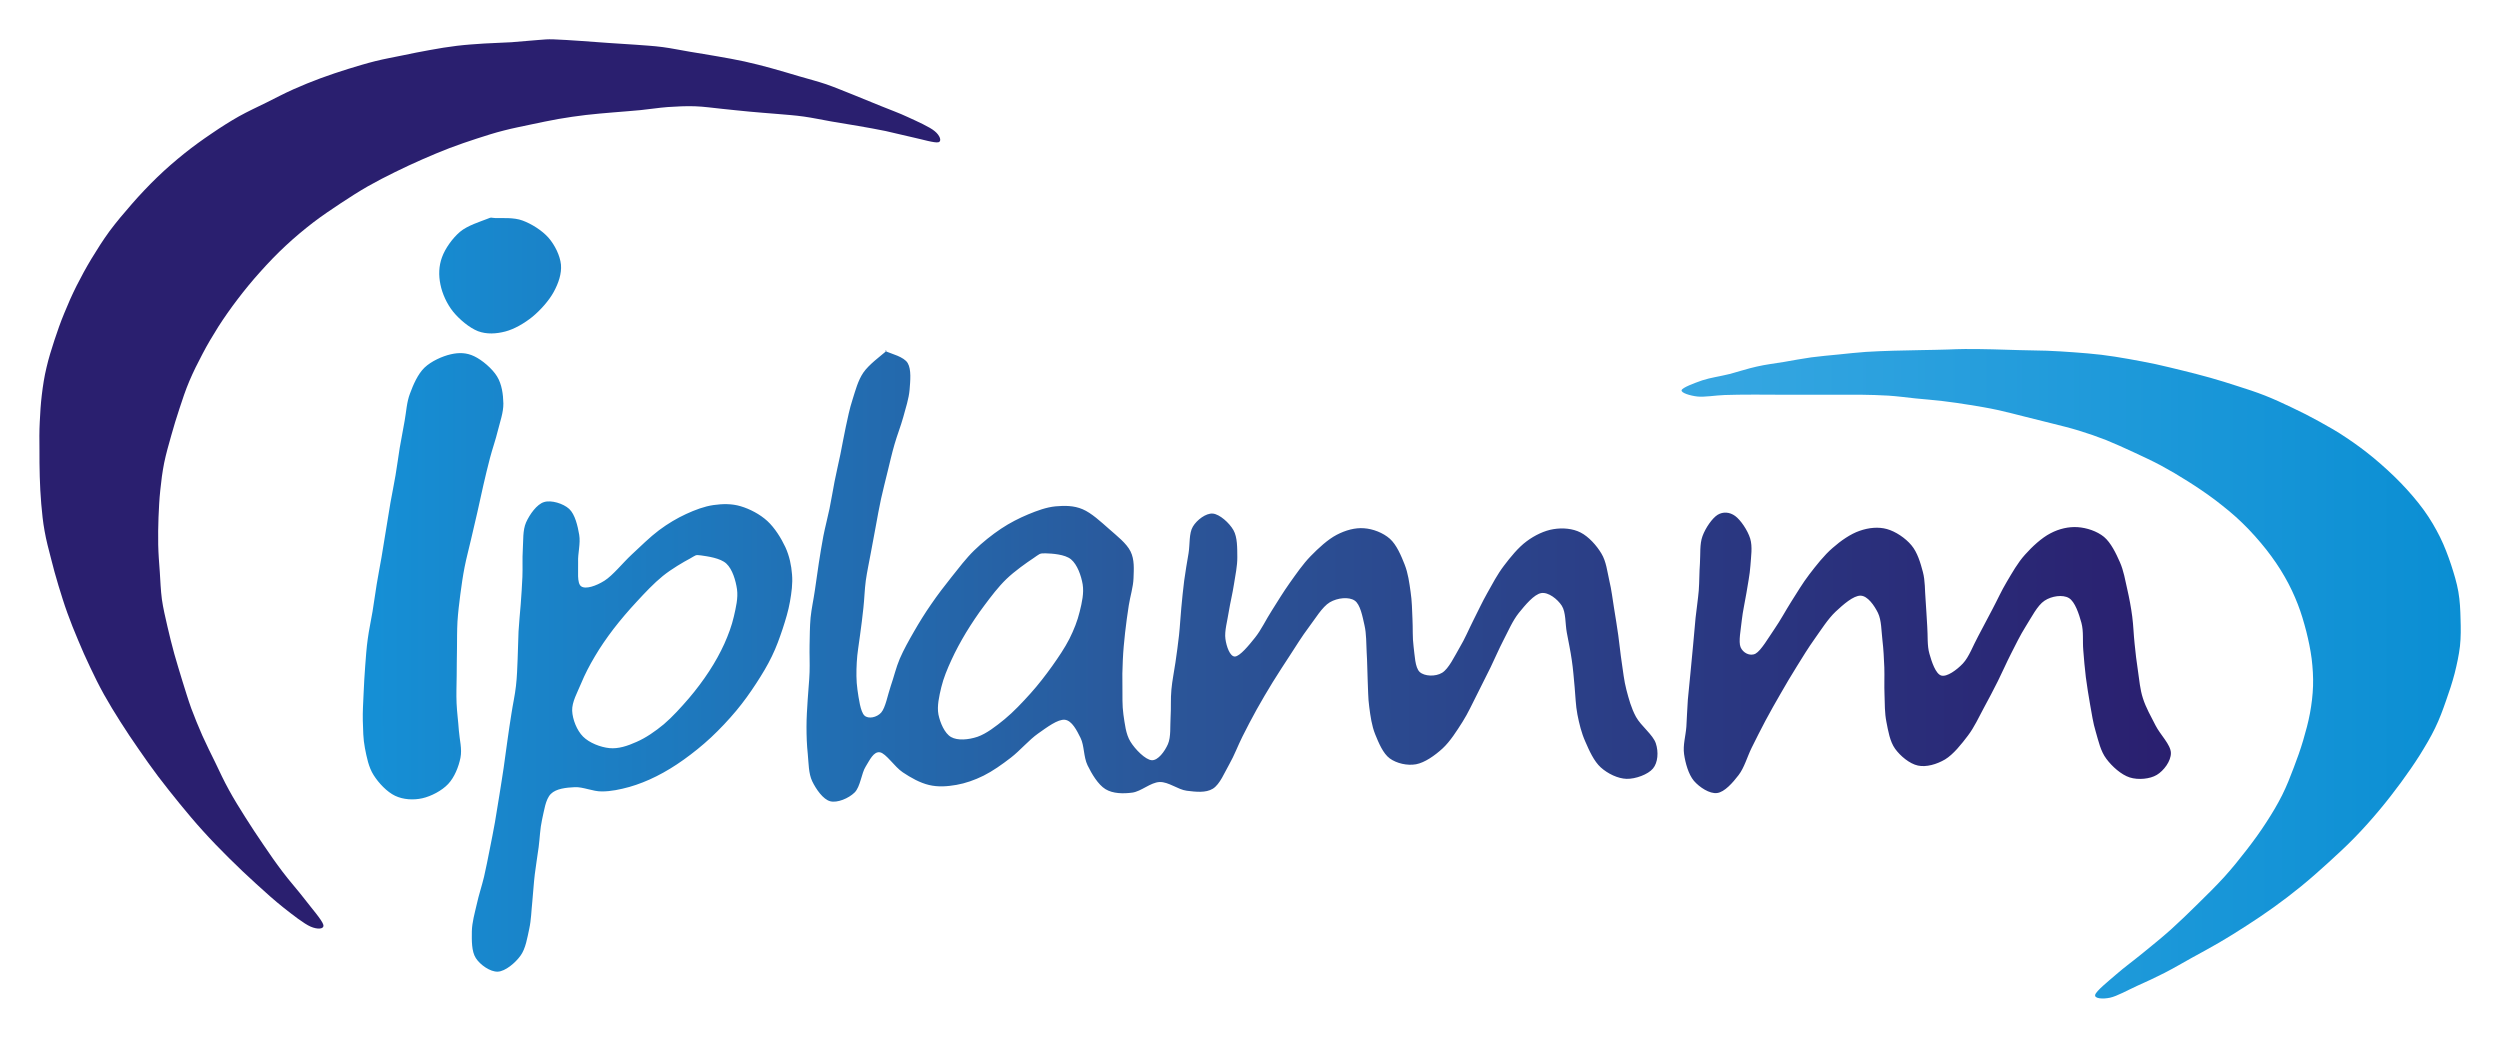
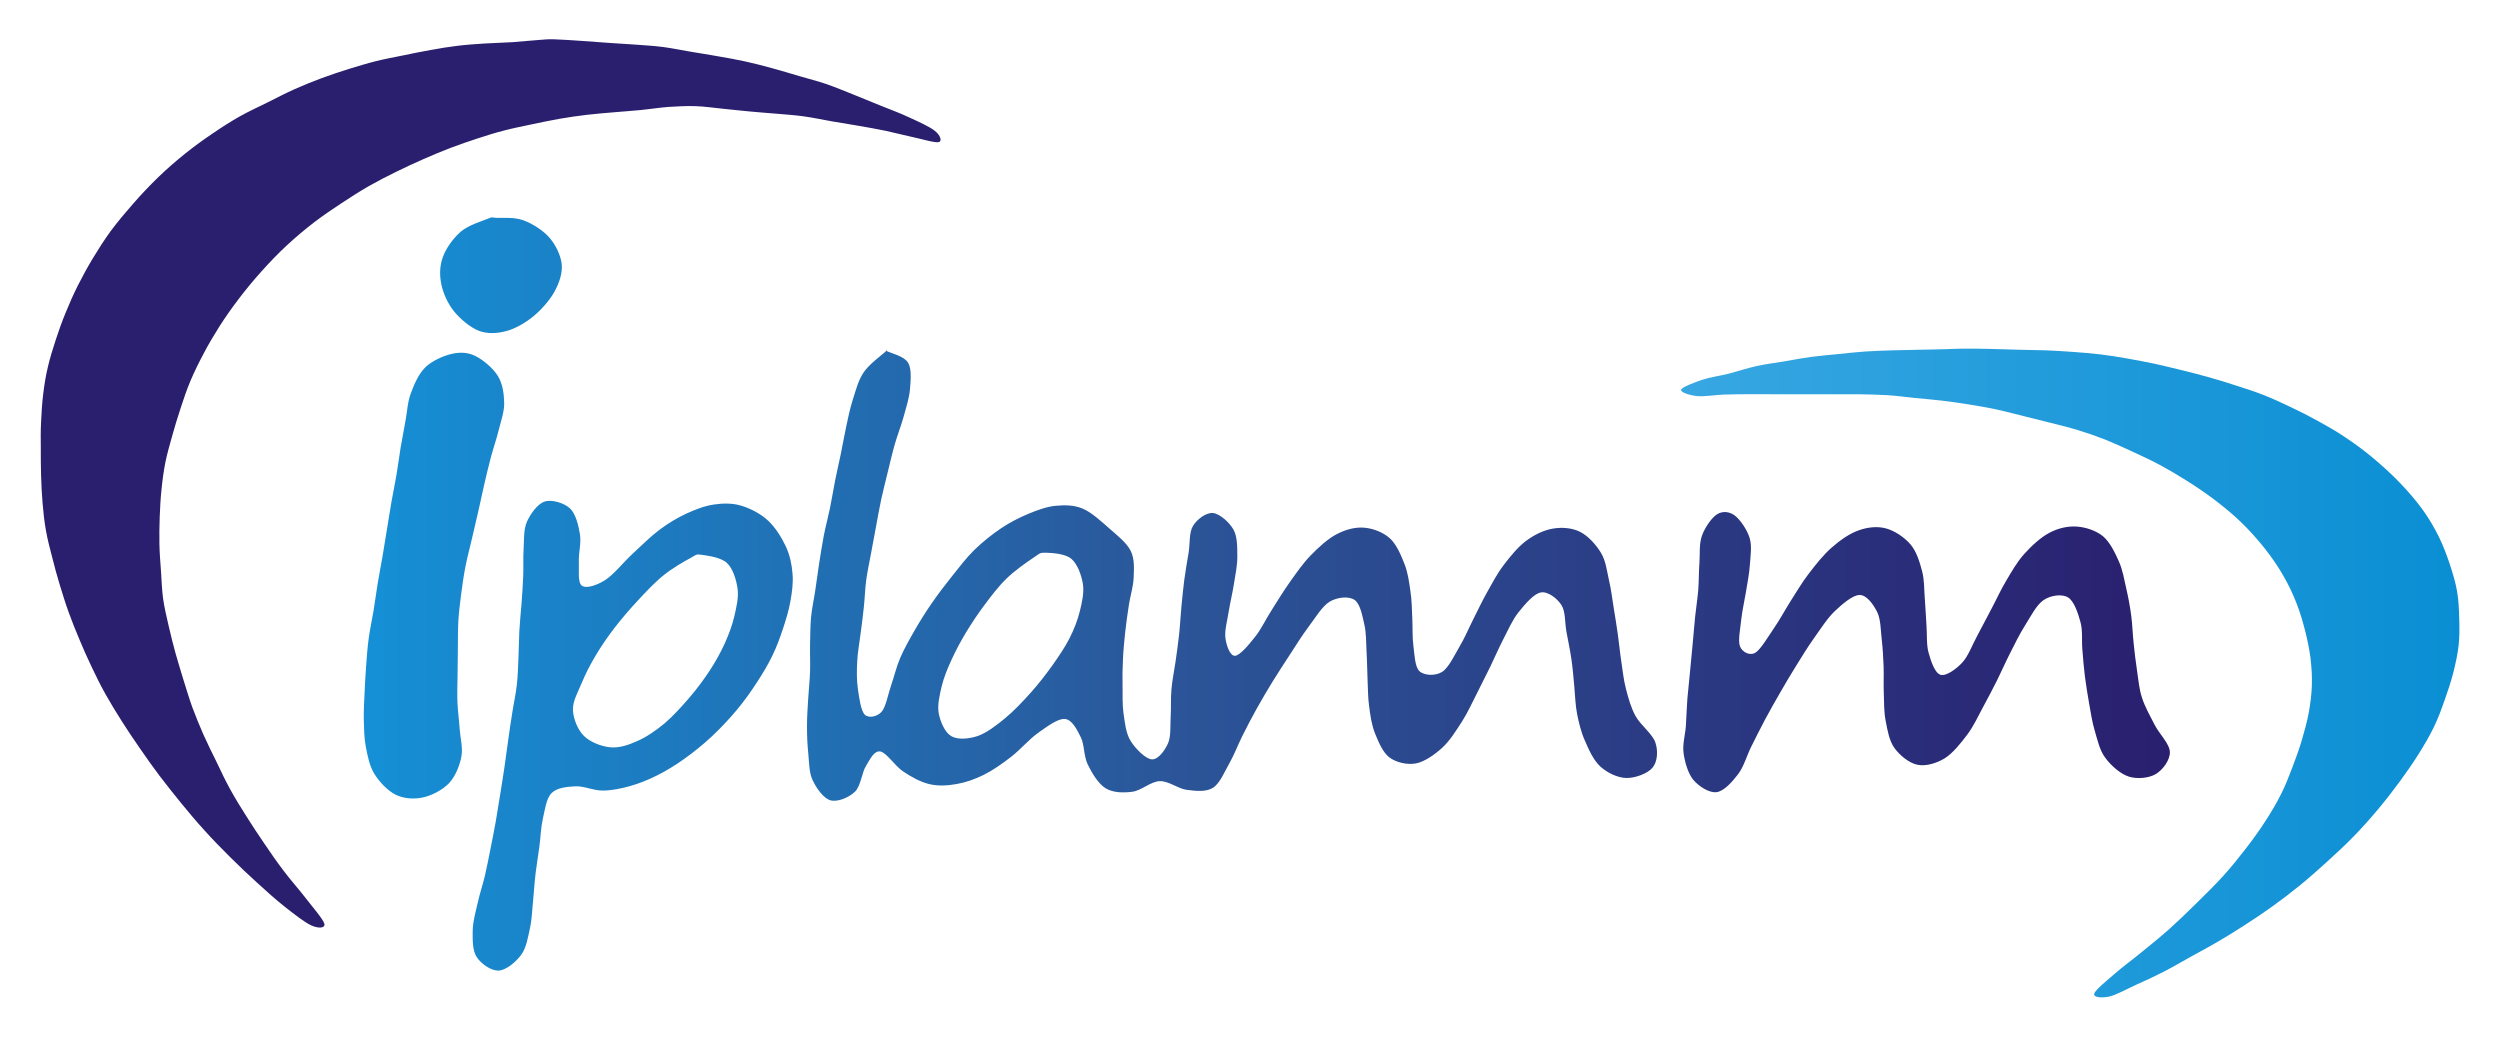
- <svg xmlns="http://www.w3.org/2000/svg" viewBox="23.4 17.8 252.2 105.2">
+ <svg xmlns="http://www.w3.org/2000/svg" width="252" height="105" viewBox="23.4 17.8 252.2 105.2">
  <defs>
    <linearGradient id="iplamm-txt" gradientUnits="userSpaceOnUse" x1="60.0" y1="0" x2="242.8" y2="0">
      <stop offset="0" stop-color="#1590d6" />
      <stop offset=".45" stop-color="#2b5598" />
      <stop offset="1" stop-color="#2a1f6f" />
    </linearGradient>
    <linearGradient id="iplamm-dir" gradientUnits="userSpaceOnUse" x1="188" y1="0" x2="272" y2="0">
      <stop offset="0" stop-color="#3aa9e3" />
      <stop offset="1" stop-color="#0a8ed3" />
    </linearGradient>
  </defs>
  <path fill="#2a1f6f" d="M77.75,21.83C77.04,21.87 75.92,22.00 75.00,22.06C74.08,22.12 73.17,22.13 72.25,22.19C71.33,22.25 70.42,22.31 69.50,22.42C68.58,22.53 67.67,22.68 66.75,22.85C65.83,23.01 64.92,23.20 64.00,23.39C63.08,23.58 62.17,23.74 61.25,23.97C60.33,24.20 59.42,24.48 58.50,24.76C57.58,25.05 56.67,25.35 55.75,25.69C54.83,26.03 53.92,26.40 53.00,26.81C52.08,27.22 51.17,27.70 50.25,28.16C49.33,28.61 48.42,29.03 47.50,29.54C46.58,30.06 45.67,30.64 44.75,31.27C43.83,31.89 42.91,32.55 42.00,33.28C41.09,34.01 40.16,34.81 39.28,35.66C38.40,36.51 37.50,37.46 36.70,38.38C35.90,39.29 35.13,40.21 34.45,41.12C33.78,42.04 33.20,42.96 32.64,43.88C32.09,44.79 31.59,45.71 31.13,46.62C30.67,47.54 30.26,48.46 29.89,49.38C29.51,50.29 29.19,51.21 28.89,52.12C28.59,53.04 28.30,53.96 28.09,54.88C27.87,55.79 27.73,56.71 27.62,57.62C27.51,58.54 27.45,59.46 27.41,60.38C27.36,61.29 27.37,62.21 27.38,63.12C27.38,64.04 27.38,64.96 27.41,65.88C27.44,66.79 27.48,67.71 27.56,68.62C27.64,69.54 27.73,70.46 27.90,71.38C28.06,72.29 28.30,73.21 28.54,74.12C28.77,75.04 29.02,75.96 29.30,76.88C29.58,77.79 29.86,78.71 30.19,79.62C30.52,80.54 30.89,81.46 31.28,82.38C31.66,83.29 32.06,84.21 32.50,85.12C32.93,86.04 33.39,86.96 33.90,87.88C34.41,88.79 34.97,89.71 35.55,90.62C36.13,91.54 36.75,92.46 37.39,93.38C38.02,94.29 38.66,95.21 39.35,96.12C40.05,97.04 40.78,97.96 41.53,98.88C42.28,99.79 43.04,100.71 43.87,101.62C44.70,102.54 45.60,103.47 46.50,104.36C47.40,105.25 48.33,106.14 49.25,106.97C50.17,107.81 51.09,108.64 52.00,109.36C52.91,110.08 54.07,110.99 54.74,111.28C55.41,111.57 56.12,111.56 56.02,111.10C55.91,110.64 54.81,109.39 54.13,108.50C53.45,107.61 52.60,106.67 51.91,105.75C51.21,104.83 50.58,103.92 49.96,103.00C49.33,102.08 48.73,101.17 48.15,100.25C47.57,99.33 47.00,98.42 46.50,97.50C45.99,96.58 45.57,95.67 45.13,94.75C44.68,93.83 44.22,92.92 43.81,92.00C43.41,91.08 43.03,90.17 42.69,89.25C42.36,88.33 42.09,87.42 41.80,86.50C41.52,85.58 41.24,84.67 40.98,83.75C40.73,82.83 40.50,81.92 40.29,81.00C40.08,80.08 39.86,79.17 39.73,78.25C39.61,77.33 39.58,76.42 39.52,75.50C39.45,74.58 39.38,73.67 39.36,72.75C39.34,71.83 39.36,70.92 39.39,70.00C39.43,69.08 39.47,68.17 39.57,67.25C39.66,66.33 39.78,65.42 39.96,64.50C40.15,63.58 40.41,62.67 40.67,61.75C40.93,60.83 41.20,59.92 41.51,59.00C41.81,58.08 42.11,57.17 42.50,56.25C42.89,55.33 43.34,54.42 43.83,53.50C44.31,52.58 44.85,51.67 45.43,50.75C46.02,49.83 46.66,48.92 47.36,48.00C48.06,47.08 48.81,46.16 49.63,45.25C50.44,44.34 51.35,43.39 52.25,42.56C53.15,41.72 54.08,40.95 55.00,40.24C55.92,39.54 56.83,38.93 57.75,38.32C58.67,37.71 59.58,37.13 60.50,36.60C61.42,36.08 62.33,35.61 63.25,35.16C64.17,34.71 65.08,34.28 66.00,33.88C66.92,33.48 67.83,33.09 68.75,32.74C69.67,32.39 70.58,32.08 71.50,31.78C72.42,31.48 73.33,31.19 74.25,30.96C75.17,30.72 76.08,30.55 77.00,30.35C77.92,30.16 78.83,29.96 79.75,29.80C80.67,29.64 81.58,29.51 82.50,29.40C83.42,29.29 84.33,29.22 85.25,29.14C86.17,29.06 87.08,29.00 88.00,28.91C88.92,28.82 89.83,28.67 90.75,28.60C91.67,28.54 92.58,28.49 93.50,28.52C94.42,28.55 95.33,28.69 96.25,28.78C97.17,28.87 98.08,28.98 99.00,29.06C99.92,29.15 100.83,29.21 101.75,29.29C102.67,29.37 103.58,29.43 104.50,29.56C105.42,29.69 106.33,29.89 107.25,30.05C108.17,30.21 109.08,30.35 110.00,30.51C110.92,30.67 111.83,30.83 112.75,31.02C113.67,31.22 114.61,31.47 115.50,31.66C116.39,31.85 117.71,32.25 118.07,32.15C118.44,32.04 118.21,31.45 117.69,31.03C117.18,30.60 115.91,30.04 115.00,29.62C114.09,29.19 113.17,28.87 112.25,28.49C111.33,28.12 110.42,27.74 109.50,27.37C108.58,27.01 107.67,26.62 106.75,26.30C105.83,25.99 104.92,25.76 104.00,25.49C103.08,25.22 102.17,24.94 101.25,24.69C100.33,24.44 99.42,24.20 98.50,24.00C97.58,23.80 96.67,23.64 95.75,23.48C94.83,23.31 93.92,23.18 93.00,23.02C92.08,22.87 91.17,22.67 90.25,22.55C89.33,22.43 88.42,22.38 87.50,22.31C86.58,22.24 85.67,22.19 84.75,22.13C83.83,22.06 82.92,21.99 82.00,21.93C81.08,21.87 79.96,21.79 79.25,21.77C78.54,21.75 78.46,21.78 77.75,21.83Z" />
  <path fill="url(#iplamm-dir)" d="M219.88,53.06C219.12,53.08 218.04,53.11 217.12,53.12C216.21,53.14 215.29,53.15 214.38,53.18C213.46,53.21 212.54,53.24 211.62,53.30C210.71,53.37 209.79,53.46 208.88,53.56C207.96,53.65 207.04,53.73 206.12,53.85C205.21,53.98 204.29,54.15 203.38,54.31C202.46,54.46 201.54,54.57 200.62,54.78C199.71,54.98 198.79,55.29 197.88,55.53C196.96,55.76 195.93,55.90 195.12,56.17C194.32,56.45 193.13,56.89 193.04,57.16C192.96,57.43 193.90,57.72 194.63,57.80C195.35,57.88 196.46,57.68 197.38,57.65C198.29,57.62 199.21,57.61 200.12,57.61C201.04,57.60 201.96,57.62 202.88,57.62C203.79,57.63 204.71,57.62 205.62,57.62C206.54,57.62 207.46,57.62 208.38,57.62C209.29,57.62 210.21,57.61 211.12,57.62C212.04,57.64 212.96,57.65 213.88,57.71C214.79,57.77 215.71,57.89 216.62,57.99C217.54,58.08 218.46,58.15 219.38,58.26C220.29,58.37 221.21,58.50 222.12,58.65C223.04,58.80 223.96,58.95 224.88,59.15C225.79,59.35 226.71,59.59 227.62,59.82C228.54,60.05 229.46,60.27 230.38,60.51C231.29,60.74 232.21,60.96 233.12,61.24C234.04,61.52 234.96,61.84 235.88,62.20C236.79,62.57 237.71,62.99 238.62,63.41C239.54,63.84 240.46,64.26 241.38,64.75C242.29,65.24 243.21,65.78 244.12,66.36C245.04,66.94 245.96,67.56 246.88,68.25C247.79,68.95 248.74,69.71 249.60,70.55C250.46,71.38 251.31,72.34 252.03,73.25C252.74,74.16 253.37,75.08 253.89,76.00C254.42,76.92 254.84,77.83 255.20,78.75C255.56,79.67 255.82,80.58 256.06,81.50C256.29,82.42 256.48,83.33 256.60,84.25C256.71,85.17 256.77,86.08 256.74,87.00C256.71,87.92 256.60,88.83 256.43,89.75C256.26,90.67 256.01,91.58 255.74,92.50C255.47,93.42 255.14,94.33 254.79,95.25C254.44,96.17 254.09,97.08 253.63,98.00C253.17,98.92 252.63,99.83 252.03,100.75C251.44,101.67 250.78,102.58 250.07,103.50C249.36,104.42 248.62,105.34 247.80,106.25C246.97,107.16 246.03,108.09 245.12,108.98C244.22,109.87 243.29,110.77 242.38,111.59C241.46,112.41 240.54,113.15 239.62,113.90C238.71,114.65 237.69,115.39 236.88,116.10C236.06,116.81 234.86,117.77 234.76,118.16C234.66,118.55 235.55,118.60 236.25,118.45C236.96,118.30 238.08,117.67 239.00,117.25C239.92,116.84 240.83,116.42 241.75,115.95C242.67,115.48 243.58,114.94 244.50,114.43C245.42,113.92 246.33,113.44 247.25,112.90C248.17,112.36 249.08,111.80 250.00,111.20C250.92,110.61 251.83,110.00 252.75,109.34C253.67,108.68 254.58,107.99 255.50,107.24C256.42,106.49 257.34,105.68 258.25,104.85C259.16,104.02 260.12,103.14 260.98,102.25C261.85,101.36 262.68,100.42 263.45,99.50C264.22,98.58 264.92,97.67 265.60,96.75C266.27,95.83 266.91,94.92 267.49,94.00C268.06,93.08 268.61,92.17 269.05,91.25C269.50,90.33 269.83,89.42 270.15,88.50C270.48,87.58 270.78,86.67 271.02,85.75C271.25,84.83 271.45,83.92 271.56,83.00C271.66,82.08 271.65,81.17 271.62,80.25C271.60,79.33 271.56,78.42 271.40,77.50C271.24,76.58 270.96,75.67 270.66,74.75C270.35,73.83 270.01,72.92 269.56,72.00C269.10,71.08 268.57,70.16 267.91,69.25C267.25,68.34 266.43,67.39 265.59,66.52C264.75,65.65 263.79,64.78 262.88,64.02C261.96,63.26 261.04,62.58 260.12,61.97C259.21,61.35 258.29,60.83 257.38,60.33C256.46,59.82 255.54,59.35 254.62,58.92C253.71,58.48 252.79,58.06 251.88,57.70C250.96,57.34 250.04,57.04 249.12,56.75C248.21,56.45 247.29,56.17 246.38,55.91C245.46,55.65 244.54,55.42 243.62,55.19C242.71,54.97 241.79,54.74 240.88,54.54C239.96,54.35 239.04,54.17 238.12,54.01C237.21,53.85 236.29,53.70 235.38,53.59C234.46,53.48 233.54,53.41 232.62,53.34C231.71,53.27 230.79,53.22 229.88,53.18C228.96,53.15 228.04,53.15 227.12,53.12C226.21,53.10 225.29,53.06 224.38,53.04C223.46,53.02 222.38,53.00 221.62,53.01C220.88,53.01 220.62,53.04 219.88,53.06Z" />
  <path fill="url(#iplamm-txt)" fill-rule="evenodd" d="M196.68,69.73C196.13,70.07 195.45,71.06 195.15,71.88C194.85,72.69 194.95,73.71 194.89,74.62C194.82,75.54 194.84,76.46 194.77,77.38C194.69,78.29 194.55,79.21 194.45,80.12C194.36,81.04 194.29,81.96 194.20,82.88C194.12,83.79 194.03,84.71 193.94,85.62C193.86,86.54 193.75,87.46 193.67,88.38C193.60,89.29 193.58,90.21 193.52,91.12C193.45,92.04 193.16,92.97 193.29,93.88C193.42,94.78 193.73,95.91 194.28,96.57C194.84,97.22 195.87,97.90 196.62,97.80C197.37,97.71 198.21,96.75 198.79,95.99C199.37,95.23 199.65,94.17 200.10,93.25C200.55,92.33 201.02,91.42 201.50,90.50C201.99,89.58 202.51,88.67 203.04,87.75C203.56,86.83 204.11,85.92 204.68,85.00C205.25,84.08 205.81,83.16 206.46,82.25C207.11,81.34 207.80,80.24 208.57,79.51C209.34,78.79 210.38,77.87 211.10,77.89C211.81,77.91 212.48,78.88 212.85,79.63C213.21,80.38 213.19,81.46 213.30,82.38C213.41,83.29 213.45,84.21 213.49,85.12C213.52,86.04 213.47,86.96 213.51,87.88C213.54,88.79 213.52,89.71 213.70,90.62C213.88,91.54 214.05,92.60 214.58,93.34C215.11,94.07 216.04,94.85 216.88,95.03C217.72,95.21 218.77,94.91 219.62,94.41C220.46,93.90 221.28,92.86 221.93,92.00C222.58,91.14 223.01,90.17 223.51,89.25C224.01,88.33 224.49,87.42 224.95,86.50C225.41,85.58 225.80,84.67 226.27,83.75C226.74,82.83 227.19,81.89 227.75,81.00C228.32,80.11 228.92,78.88 229.65,78.40C230.37,77.92 231.49,77.76 232.11,78.13C232.73,78.50 233.13,79.75 233.37,80.62C233.61,81.50 233.48,82.46 233.56,83.38C233.63,84.29 233.71,85.21 233.82,86.12C233.94,87.04 234.09,87.96 234.25,88.88C234.42,89.79 234.54,90.71 234.82,91.62C235.09,92.54 235.31,93.59 235.89,94.35C236.46,95.12 237.40,95.96 238.25,96.23C239.10,96.50 240.29,96.39 240.98,95.97C241.67,95.56 242.42,94.58 242.40,93.75C242.38,92.92 241.33,91.92 240.86,91.00C240.39,90.08 239.87,89.17 239.58,88.25C239.28,87.33 239.22,86.42 239.08,85.50C238.94,84.58 238.83,83.67 238.74,82.75C238.64,81.83 238.62,80.92 238.50,80.00C238.38,79.08 238.21,78.17 238.00,77.25C237.79,76.33 237.64,75.38 237.25,74.50C236.86,73.62 236.35,72.55 235.65,71.96C234.94,71.38 233.90,71.04 233.00,70.98C232.10,70.92 231.14,71.13 230.25,71.60C229.36,72.06 228.41,72.94 227.68,73.76C226.94,74.58 226.39,75.58 225.84,76.50C225.29,77.42 224.89,78.33 224.40,79.25C223.92,80.17 223.44,81.09 222.95,82.00C222.45,82.91 222.04,84.07 221.42,84.73C220.80,85.39 219.80,86.11 219.24,85.95C218.67,85.79 218.27,84.57 218.04,83.75C217.80,82.93 217.89,81.92 217.82,81.00C217.76,80.08 217.72,79.17 217.65,78.25C217.57,77.33 217.62,76.41 217.38,75.50C217.14,74.59 216.83,73.52 216.22,72.80C215.62,72.08 214.62,71.41 213.75,71.17C212.88,70.93 211.91,71.03 211.00,71.35C210.09,71.66 209.11,72.34 208.27,73.08C207.42,73.81 206.61,74.85 205.92,75.75C205.23,76.65 204.69,77.58 204.10,78.50C203.52,79.42 203.01,80.38 202.41,81.25C201.81,82.12 201.06,83.43 200.50,83.74C199.93,84.04 199.22,83.65 198.99,83.09C198.76,82.53 199.02,81.29 199.11,80.38C199.21,79.46 199.43,78.54 199.58,77.62C199.72,76.71 199.92,75.79 199.98,74.88C200.04,73.96 200.21,72.96 199.96,72.13C199.70,71.29 198.99,70.25 198.44,69.85C197.89,69.45 197.23,69.40 196.68,69.73ZM78.28,68.45C77.55,68.67 76.83,69.70 76.47,70.50C76.12,71.30 76.20,72.33 76.14,73.25C76.08,74.17 76.14,75.08 76.10,76.00C76.07,76.92 75.99,77.83 75.93,78.75C75.86,79.67 75.76,80.58 75.71,81.50C75.66,82.42 75.67,83.33 75.62,84.25C75.58,85.17 75.56,86.08 75.45,87.00C75.35,87.92 75.14,88.83 75.00,89.75C74.85,90.67 74.72,91.58 74.59,92.50C74.45,93.42 74.35,94.33 74.21,95.25C74.08,96.17 73.92,97.08 73.78,98.00C73.63,98.92 73.49,99.83 73.33,100.75C73.17,101.67 72.98,102.58 72.80,103.50C72.62,104.42 72.44,105.33 72.23,106.25C72.01,107.17 71.70,108.08 71.50,109.00C71.29,109.92 71.02,110.84 71.00,111.75C70.99,112.66 70.96,113.77 71.40,114.45C71.83,115.13 72.87,115.86 73.62,115.82C74.37,115.79 75.38,114.94 75.90,114.22C76.43,113.50 76.59,112.41 76.79,111.50C76.99,110.59 77.00,109.67 77.10,108.75C77.19,107.83 77.24,106.92 77.35,106.00C77.46,105.08 77.62,104.17 77.74,103.25C77.86,102.33 77.88,101.39 78.08,100.50C78.29,99.61 78.42,98.44 78.97,97.89C79.51,97.35 80.52,97.25 81.38,97.21C82.23,97.17 83.21,97.65 84.12,97.64C85.04,97.64 85.96,97.44 86.88,97.19C87.79,96.93 88.71,96.57 89.62,96.11C90.54,95.65 91.46,95.09 92.38,94.43C93.29,93.78 94.24,93.02 95.12,92.20C96.00,91.38 96.91,90.41 97.67,89.50C98.43,88.59 99.08,87.67 99.68,86.75C100.28,85.83 100.83,84.92 101.27,84.00C101.72,83.08 102.04,82.17 102.35,81.25C102.65,80.33 102.93,79.42 103.09,78.50C103.25,77.58 103.38,76.67 103.30,75.75C103.23,74.83 103.04,73.90 102.63,73.00C102.21,72.10 101.56,71.05 100.81,70.36C100.06,69.67 99.03,69.14 98.12,68.87C97.22,68.60 96.29,68.62 95.38,68.75C94.46,68.88 93.54,69.23 92.62,69.65C91.71,70.07 90.79,70.61 89.88,71.29C88.96,71.98 88.04,72.90 87.12,73.75C86.21,74.60 85.22,75.85 84.38,76.38C83.53,76.92 82.47,77.27 82.03,76.95C81.58,76.64 81.75,75.37 81.72,74.50C81.68,73.63 81.98,72.64 81.83,71.75C81.68,70.86 81.41,69.69 80.82,69.14C80.22,68.59 79.00,68.22 78.28,68.45ZM94.12,73.83C94.74,73.92 96.08,74.09 96.68,74.66C97.29,75.23 97.62,76.36 97.75,77.25C97.87,78.14 97.64,79.08 97.43,80.00C97.22,80.92 96.88,81.83 96.47,82.75C96.05,83.67 95.55,84.58 94.95,85.50C94.35,86.42 93.65,87.36 92.89,88.25C92.12,89.14 91.24,90.12 90.37,90.86C89.49,91.59 88.54,92.24 87.62,92.64C86.71,93.05 85.78,93.36 84.88,93.27C83.97,93.18 82.85,92.74 82.22,92.11C81.60,91.49 81.16,90.39 81.12,89.50C81.09,88.61 81.64,87.67 82.02,86.75C82.40,85.83 82.87,84.92 83.42,84.00C83.96,83.08 84.59,82.17 85.29,81.25C86.00,80.33 86.80,79.39 87.63,78.50C88.45,77.61 89.36,76.64 90.26,75.91C91.15,75.19 92.36,74.49 93.00,74.15C93.64,73.80 93.51,73.75 94.12,73.83ZM68.88,53.54C68.04,53.73 66.91,54.23 66.22,54.89C65.54,55.55 65.09,56.61 64.76,57.50C64.42,58.39 64.39,59.33 64.22,60.25C64.05,61.17 63.88,62.08 63.72,63.00C63.57,63.92 63.46,64.83 63.30,65.75C63.15,66.67 62.95,67.58 62.79,68.50C62.63,69.42 62.49,70.33 62.34,71.25C62.19,72.17 62.04,73.08 61.89,74.00C61.73,74.92 61.55,75.83 61.40,76.75C61.25,77.67 61.13,78.58 60.98,79.50C60.83,80.42 60.62,81.33 60.50,82.25C60.37,83.17 60.31,84.08 60.24,85.00C60.17,85.92 60.12,86.83 60.08,87.75C60.04,88.67 59.98,89.58 60.00,90.50C60.03,91.42 60.03,92.33 60.21,93.25C60.39,94.17 60.58,95.19 61.09,95.99C61.60,96.80 62.44,97.69 63.26,98.08C64.08,98.47 65.11,98.53 66.00,98.33C66.89,98.13 67.97,97.57 68.61,96.89C69.25,96.21 69.67,95.15 69.85,94.25C70.03,93.35 69.76,92.42 69.69,91.50C69.63,90.58 69.50,89.67 69.46,88.75C69.42,87.83 69.46,86.92 69.47,86.00C69.47,85.08 69.49,84.17 69.50,83.25C69.51,82.33 69.50,81.42 69.55,80.50C69.61,79.58 69.72,78.67 69.84,77.75C69.96,76.83 70.09,75.92 70.27,75.00C70.45,74.08 70.70,73.17 70.91,72.25C71.13,71.33 71.34,70.42 71.55,69.50C71.76,68.58 71.95,67.67 72.16,66.75C72.38,65.83 72.58,64.92 72.83,64.00C73.07,63.08 73.40,62.17 73.62,61.25C73.85,60.33 74.19,59.41 74.18,58.50C74.16,57.59 74.03,56.56 73.54,55.77C73.05,54.97 72.02,54.11 71.24,53.74C70.47,53.37 69.71,53.35 68.88,53.54ZM112.65,53.35C112.25,53.70 111.04,54.59 110.50,55.38C109.95,56.18 109.69,57.21 109.40,58.12C109.10,59.04 108.92,59.96 108.72,60.88C108.52,61.79 108.37,62.71 108.18,63.62C107.99,64.54 107.77,65.46 107.59,66.38C107.41,67.29 107.27,68.21 107.08,69.12C106.89,70.04 106.64,70.96 106.46,71.88C106.28,72.79 106.15,73.71 106.00,74.62C105.86,75.54 105.74,76.46 105.60,77.38C105.47,78.29 105.26,79.21 105.17,80.12C105.09,81.04 105.09,81.96 105.07,82.88C105.05,83.79 105.10,84.71 105.07,85.62C105.04,86.54 104.93,87.46 104.88,88.38C104.82,89.29 104.76,90.21 104.76,91.12C104.76,92.04 104.79,92.96 104.89,93.88C104.98,94.79 104.96,95.83 105.34,96.62C105.72,97.41 106.44,98.45 107.15,98.63C107.86,98.82 109.01,98.34 109.61,97.75C110.20,97.17 110.30,95.80 110.73,95.13C111.15,94.45 111.53,93.60 112.16,93.69C112.78,93.79 113.64,95.16 114.47,95.71C115.29,96.26 116.22,96.78 117.12,96.99C118.03,97.21 118.96,97.14 119.88,96.98C120.79,96.82 121.71,96.50 122.62,96.05C123.54,95.59 124.46,94.94 125.38,94.23C126.29,93.53 127.22,92.43 128.12,91.80C129.03,91.16 130.11,90.34 130.82,90.41C131.54,90.49 132.03,91.49 132.41,92.25C132.79,93.02 132.70,94.14 133.11,95.00C133.53,95.86 134.17,96.95 134.92,97.41C135.67,97.87 136.72,97.88 137.62,97.76C138.53,97.64 139.46,96.73 140.38,96.69C141.29,96.66 142.23,97.46 143.12,97.57C144.02,97.68 145.04,97.81 145.76,97.36C146.47,96.91 146.92,95.75 147.42,94.88C147.92,94.00 148.27,93.04 148.73,92.12C149.19,91.21 149.66,90.29 150.17,89.38C150.68,88.46 151.23,87.54 151.79,86.62C152.36,85.71 152.95,84.79 153.55,83.88C154.15,82.96 154.73,82.01 155.40,81.12C156.07,80.24 156.78,79.02 157.55,78.56C158.33,78.10 159.47,77.99 160.05,78.38C160.63,78.76 160.85,80.00 161.05,80.88C161.25,81.75 161.22,82.71 161.27,83.62C161.33,84.54 161.33,85.46 161.37,86.38C161.42,87.29 161.40,88.21 161.53,89.12C161.65,90.04 161.78,91.01 162.13,91.88C162.48,92.74 162.92,93.81 163.60,94.31C164.29,94.81 165.36,95.06 166.25,94.90C167.14,94.73 168.14,94.02 168.92,93.31C169.70,92.59 170.36,91.53 170.94,90.62C171.51,89.72 171.92,88.79 172.39,87.88C172.86,86.96 173.32,86.04 173.77,85.12C174.21,84.21 174.60,83.29 175.07,82.38C175.55,81.46 175.99,80.42 176.62,79.63C177.26,78.84 178.16,77.75 178.88,77.63C179.60,77.51 180.52,78.24 180.95,78.90C181.38,79.57 181.29,80.71 181.46,81.62C181.63,82.54 181.83,83.46 181.96,84.38C182.10,85.29 182.16,86.21 182.25,87.12C182.34,88.04 182.35,88.96 182.53,89.88C182.71,90.79 182.93,91.73 183.33,92.62C183.72,93.52 184.20,94.60 184.89,95.22C185.59,95.85 186.62,96.35 187.50,96.37C188.38,96.39 189.66,95.93 190.15,95.33C190.65,94.74 190.73,93.66 190.44,92.79C190.16,91.93 188.94,91.03 188.44,90.12C187.95,89.22 187.71,88.29 187.47,87.38C187.23,86.46 187.14,85.54 187.00,84.62C186.86,83.71 186.78,82.79 186.65,81.88C186.52,80.96 186.37,80.04 186.22,79.12C186.07,78.21 185.97,77.29 185.75,76.38C185.54,75.46 185.44,74.45 184.95,73.64C184.47,72.83 183.66,71.93 182.85,71.52C182.05,71.11 181.03,71.03 180.12,71.18C179.22,71.32 178.23,71.79 177.40,72.41C176.56,73.03 175.77,74.01 175.11,74.88C174.45,75.75 173.95,76.71 173.44,77.62C172.92,78.54 172.50,79.46 172.03,80.38C171.57,81.29 171.18,82.24 170.65,83.12C170.13,84.01 169.55,85.26 168.88,85.67C168.20,86.08 167.10,86.03 166.62,85.59C166.14,85.14 166.12,83.89 166.00,83.00C165.88,82.11 165.94,81.17 165.89,80.25C165.85,79.33 165.84,78.42 165.70,77.50C165.57,76.58 165.45,75.64 165.10,74.75C164.75,73.86 164.29,72.76 163.61,72.15C162.92,71.54 161.89,71.15 161.00,71.09C160.11,71.02 159.15,71.28 158.25,71.75C157.35,72.22 156.41,73.09 155.62,73.90C154.83,74.71 154.15,75.71 153.50,76.62C152.85,77.54 152.29,78.46 151.71,79.38C151.12,80.29 150.63,81.35 150.01,82.12C149.39,82.90 148.48,84.01 147.98,84.03C147.48,84.05 147.12,83.01 147.02,82.25C146.91,81.49 147.22,80.42 147.36,79.50C147.51,78.58 147.74,77.67 147.88,76.75C148.02,75.83 148.23,74.91 148.22,74.00C148.21,73.09 148.24,72.01 147.83,71.28C147.41,70.54 146.43,69.67 145.75,69.61C145.06,69.55 144.14,70.25 143.74,70.92C143.33,71.59 143.45,72.72 143.30,73.62C143.15,74.53 142.98,75.46 142.86,76.38C142.74,77.29 142.66,78.21 142.57,79.12C142.48,80.04 142.44,80.96 142.34,81.88C142.24,82.79 142.11,83.71 141.98,84.62C141.85,85.54 141.65,86.46 141.57,87.38C141.48,88.29 141.55,89.21 141.49,90.12C141.43,91.04 141.54,92.14 141.22,92.87C140.90,93.60 140.22,94.53 139.59,94.49C138.95,94.45 137.91,93.39 137.44,92.62C136.96,91.85 136.87,90.79 136.73,89.88C136.60,88.96 136.64,88.04 136.63,87.12C136.61,86.21 136.62,85.29 136.67,84.38C136.71,83.46 136.80,82.54 136.90,81.62C137.00,80.71 137.13,79.79 137.27,78.88C137.41,77.96 137.72,77.03 137.75,76.12C137.78,75.22 137.86,74.26 137.45,73.43C137.04,72.60 136.07,71.86 135.27,71.15C134.46,70.44 133.51,69.55 132.61,69.17C131.72,68.79 130.79,68.80 129.88,68.88C128.96,68.97 128.04,69.31 127.12,69.69C126.21,70.07 125.28,70.54 124.38,71.14C123.47,71.75 122.50,72.52 121.67,73.33C120.85,74.13 120.12,75.10 119.40,76.00C118.68,76.90 117.97,77.83 117.34,78.75C116.70,79.67 116.14,80.58 115.61,81.50C115.08,82.42 114.57,83.33 114.17,84.25C113.78,85.17 113.58,86.09 113.26,87.00C112.95,87.91 112.73,89.19 112.29,89.69C111.85,90.18 111.00,90.36 110.60,89.98C110.20,89.59 110.03,88.27 109.90,87.38C109.77,86.48 109.78,85.54 109.83,84.62C109.87,83.71 110.05,82.79 110.16,81.88C110.28,80.96 110.41,80.04 110.50,79.12C110.60,78.21 110.62,77.29 110.74,76.38C110.87,75.46 111.07,74.54 111.24,73.62C111.41,72.71 111.58,71.79 111.75,70.88C111.92,69.96 112.08,69.04 112.28,68.12C112.48,67.21 112.72,66.29 112.94,65.38C113.17,64.46 113.37,63.54 113.64,62.62C113.90,61.71 114.27,60.79 114.52,59.88C114.77,58.96 115.08,58.03 115.16,57.12C115.23,56.22 115.35,55.07 114.97,54.43C114.60,53.79 113.27,53.47 112.88,53.29C112.50,53.11 113.05,53.00 112.65,53.35ZM128.88,73.62C129.51,73.64 130.83,73.71 131.45,74.23C132.08,74.76 132.47,75.87 132.62,76.75C132.76,77.63 132.55,78.58 132.32,79.50C132.10,80.42 131.74,81.33 131.28,82.25C130.81,83.17 130.19,84.08 129.54,85.00C128.88,85.92 128.16,86.86 127.36,87.75C126.56,88.64 125.64,89.62 124.75,90.35C123.86,91.08 122.90,91.82 122.00,92.13C121.10,92.43 120.00,92.53 119.34,92.15C118.69,91.78 118.24,90.71 118.07,89.88C117.91,89.04 118.14,88.04 118.36,87.12C118.58,86.21 118.96,85.29 119.38,84.38C119.80,83.46 120.30,82.54 120.85,81.62C121.41,80.71 122.02,79.78 122.70,78.88C123.38,77.97 124.11,77.00 124.93,76.21C125.75,75.42 126.97,74.56 127.62,74.13C128.28,73.69 128.24,73.60 128.88,73.62ZM72.50,39.90C71.90,40.14 70.55,40.55 69.80,41.19C69.05,41.83 68.31,42.86 67.99,43.75C67.66,44.64 67.64,45.59 67.83,46.50C68.01,47.41 68.47,48.44 69.10,49.23C69.73,50.01 70.75,50.87 71.62,51.21C72.50,51.54 73.46,51.48 74.38,51.24C75.29,51.00 76.29,50.42 77.11,49.76C77.92,49.09 78.78,48.13 79.26,47.25C79.74,46.37 80.07,45.41 79.99,44.50C79.90,43.59 79.38,42.53 78.74,41.79C78.09,41.05 77.02,40.38 76.12,40.05C75.23,39.71 73.98,39.82 73.38,39.80C72.77,39.77 73.10,39.67 72.50,39.90Z" />
</svg>
